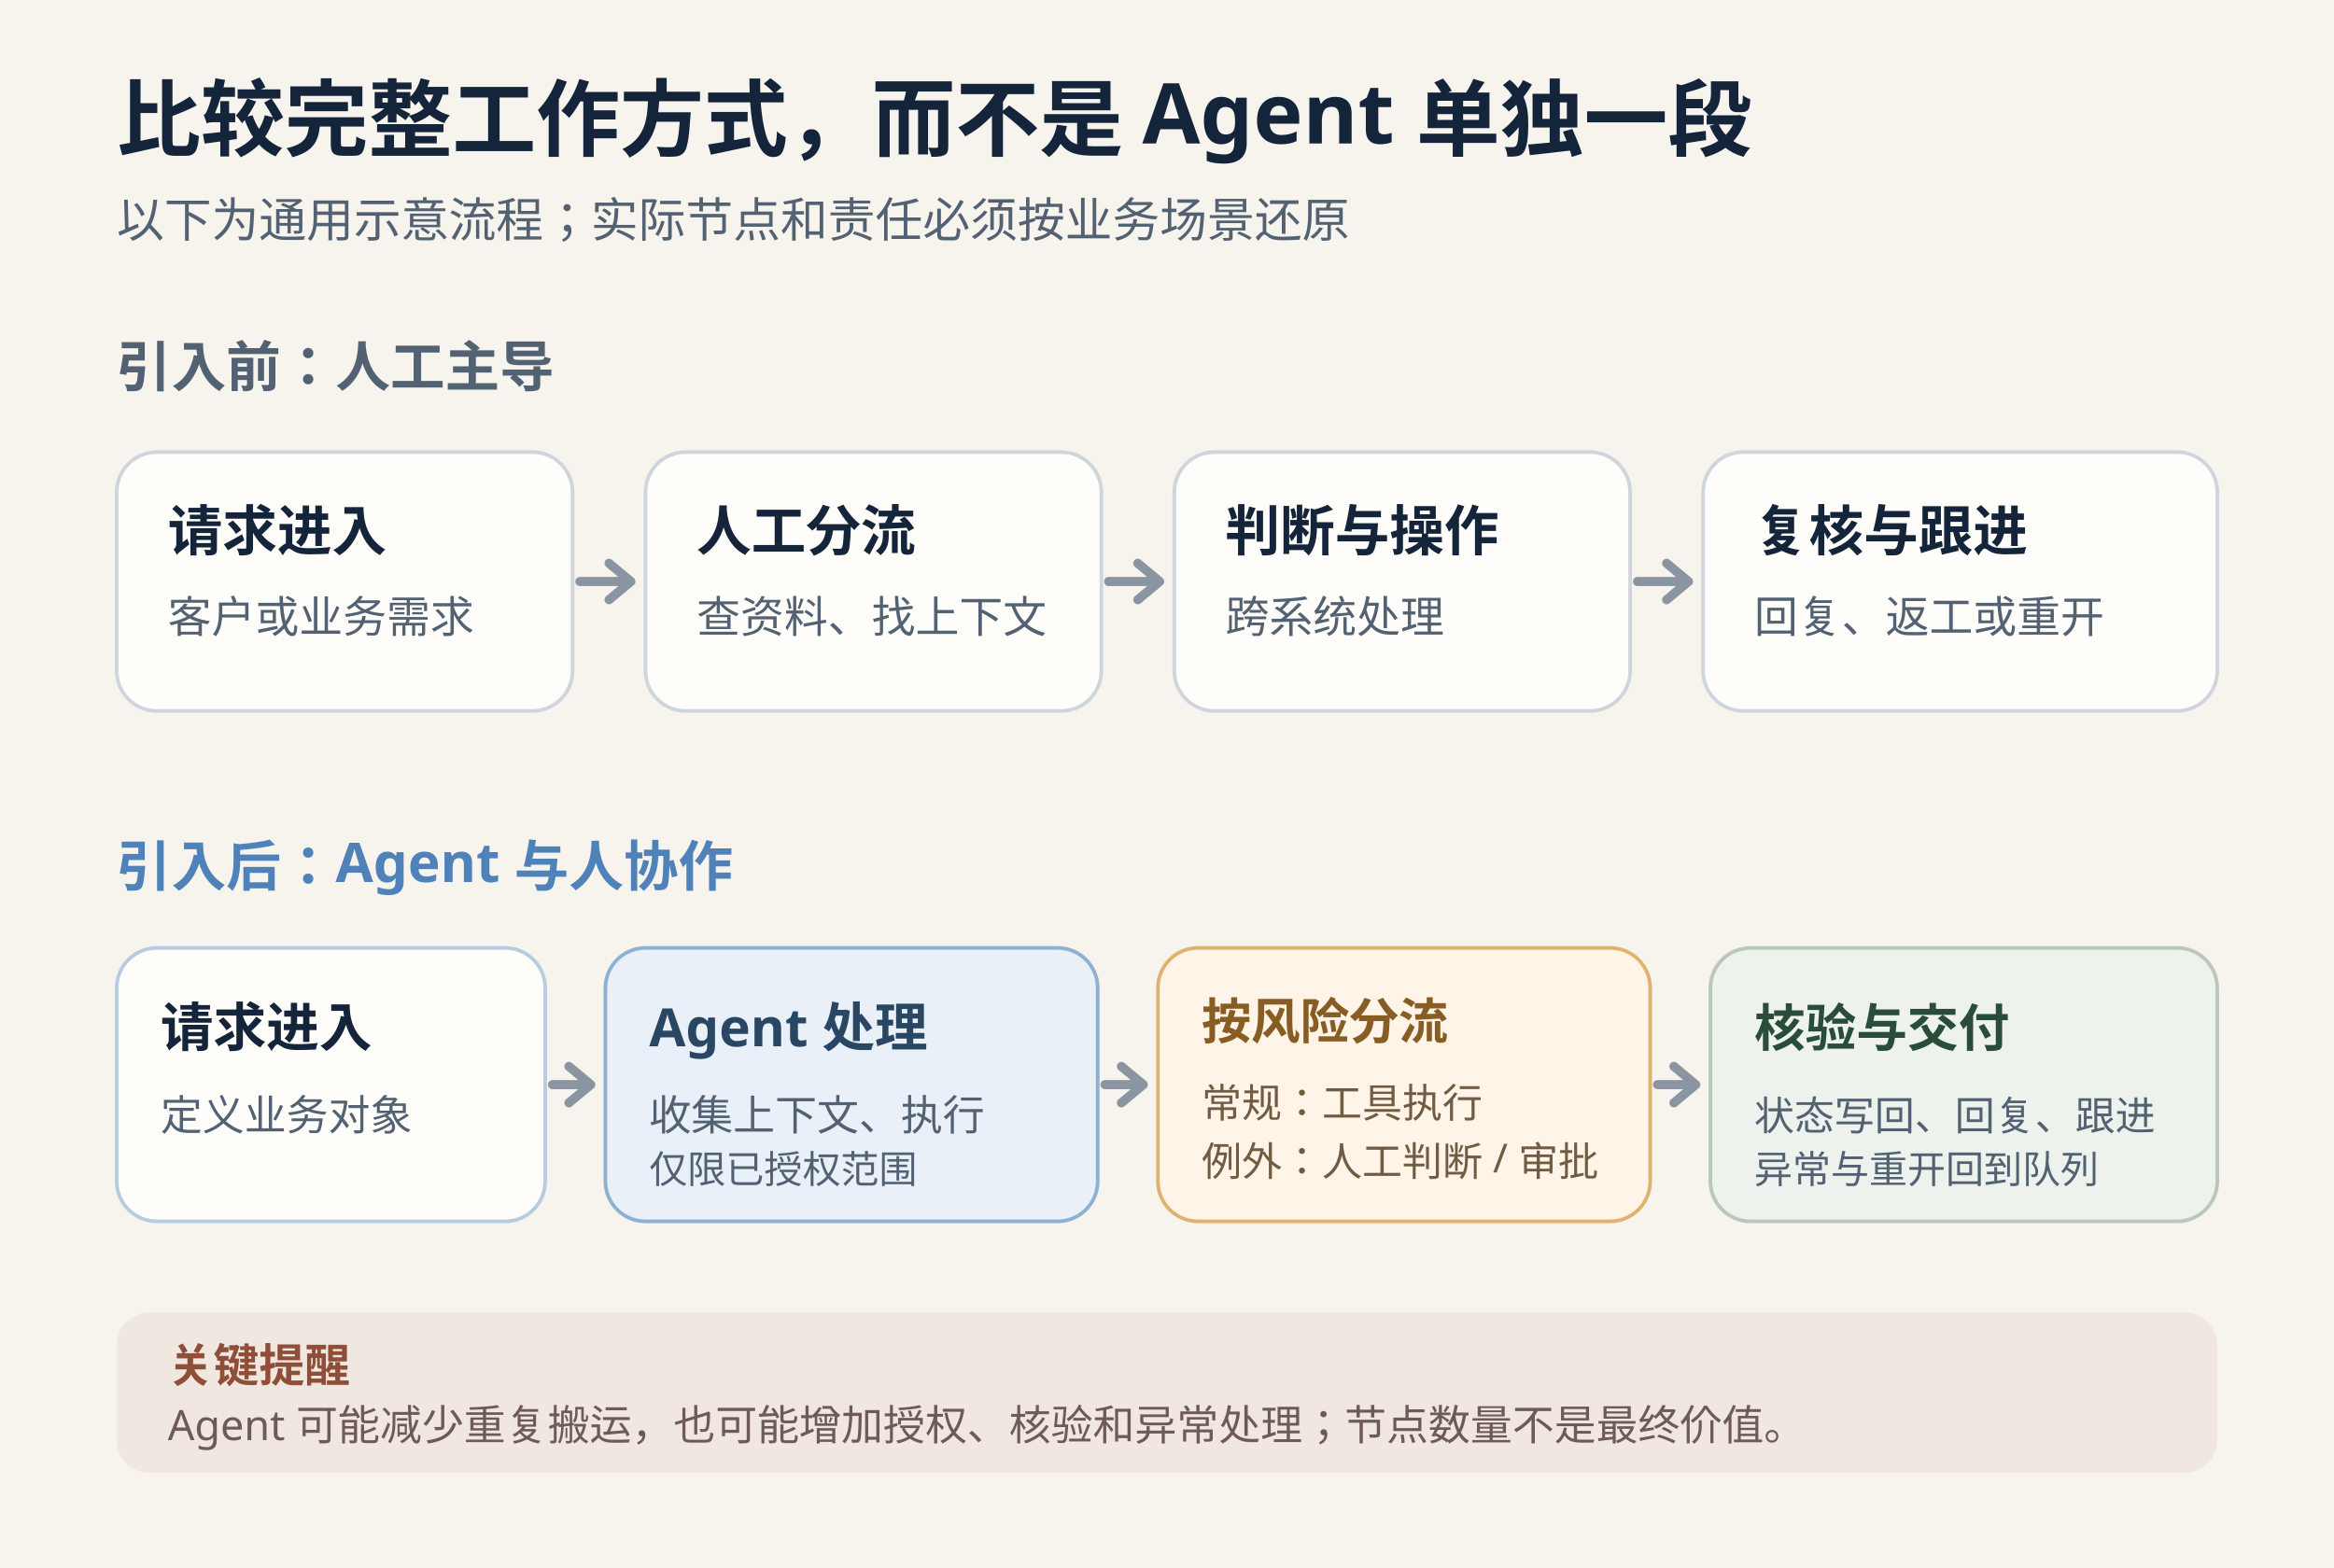
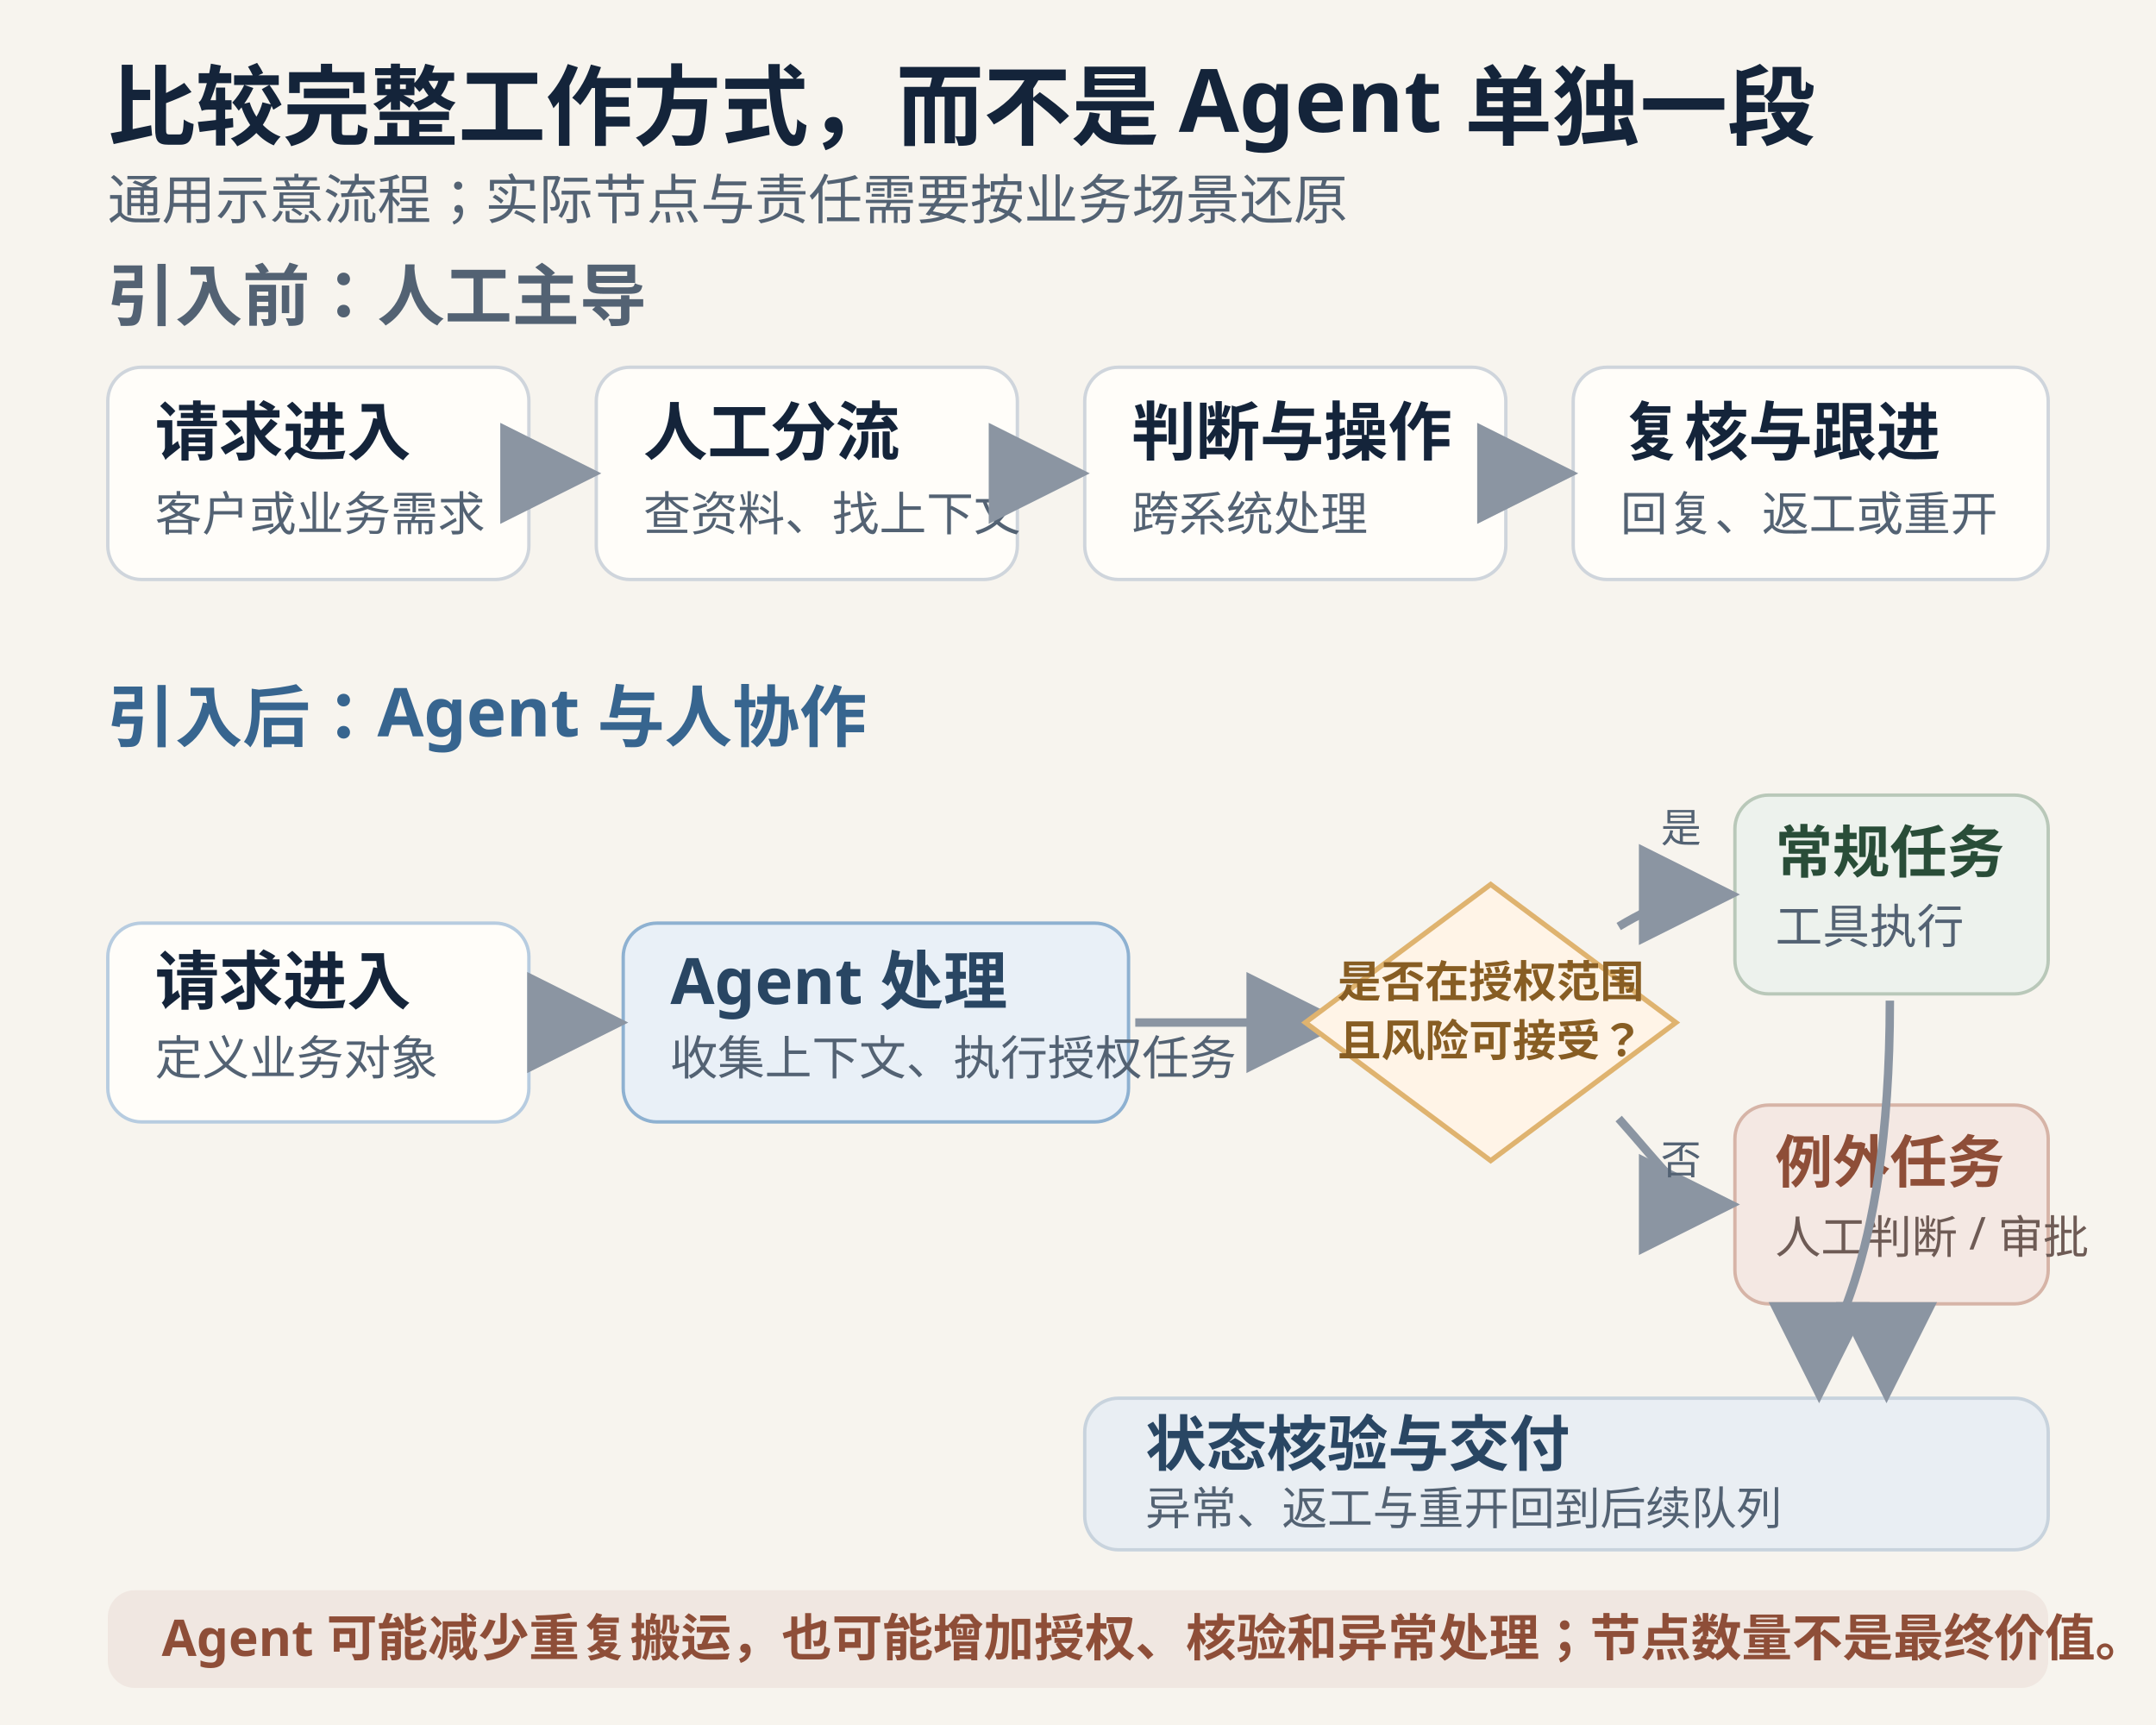
- <svg xmlns="http://www.w3.org/2000/svg" width="1280" height="860" viewBox="0 0 1280 860" role="img" aria-labelledby="title desc">
-   <rect width="1280" height="860" fill="#f7f4ee" />
-   <text x="64" y="82" fill="#14243a" font-size="46" font-weight="700" font-family="Noto Sans SC, PingFang SC, Microsoft YaHei, sans-serif">比较完整工作方式，而不是 Agent 单独一段</text>
-   <text x="64" y="130" fill="#536273" font-size="26" font-family="Noto Sans SC, PingFang SC, Microsoft YaHei, sans-serif">以下为通用示意流程；实际节点和责任必须按业务场景还原</text>
+ <svg xmlns="http://www.w3.org/2000/svg" width="1280" height="1024" viewBox="0 0 1280 1024" role="img" aria-labelledby="title desc">
+   <defs>
+     <marker id="arrow" markerWidth="12" markerHeight="12" refX="9" refY="6" orient="auto">
+       <path d="M0 0 L12 6 L0 12 Z" fill="#8b95a2" />
+     </marker>
+   </defs>
+   <rect width="1280" height="1024" fill="#f7f4ee" />
+   <text x="64" y="82" fill="#14243a" font-size="52" font-weight="700" font-family="Noto Sans SC, PingFang SC, Microsoft YaHei, sans-serif">比较完整工作方式，而不是 Agent 单独一段</text>
+   <text x="64" y="130" fill="#536273" font-size="32" font-family="Noto Sans SC, PingFang SC, Microsoft YaHei, sans-serif">通用示意流程；实际节点与责任需要按业务场景还原</text>
  <g font-family="Noto Sans SC, PingFang SC, Microsoft YaHei, sans-serif">
-     <text x="64" y="212" fill="#536273" font-size="30" font-weight="700">引入前：人工主导</text>
-     <rect x="64" y="248" width="250" height="142" rx="22" fill="#fffdf9" stroke="#cfd5dc" stroke-width="2" />
-     <text x="92" y="302" fill="#14243a" font-size="30" font-weight="700">请求进入</text>
-     <text x="92" y="347" fill="#536273" font-size="24">客户或业务需求</text>
-     <rect x="354" y="248" width="250" height="142" rx="22" fill="#fffdf9" stroke="#cfd5dc" stroke-width="2" />
-     <text x="382" y="302" fill="#14243a" font-size="30" font-weight="700">人工分流</text>
-     <text x="382" y="347" fill="#536273" font-size="24">查资料、找上下文</text>
-     <rect x="644" y="248" width="250" height="142" rx="22" fill="#fffdf9" stroke="#cfd5dc" stroke-width="2" />
-     <text x="672" y="302" fill="#14243a" font-size="30" font-weight="700">判断与操作</text>
-     <text x="672" y="347" fill="#536273" font-size="24">跨系统处理</text>
-     <rect x="934" y="248" width="282" height="142" rx="22" fill="#fffdf9" stroke="#cfd5dc" stroke-width="2" />
-     <text x="962" y="302" fill="#14243a" font-size="30" font-weight="700">复核与跟进</text>
-     <text x="962" y="347" fill="#536273" font-size="24">回复、返工或重开</text>
-     <g stroke="#8b95a2" stroke-width="5" fill="none" stroke-linecap="round" stroke-linejoin="round">
-       <path d="M318 319 H344 M334 309 L346 319 L334 329" />
-       <path d="M608 319 H634 M624 309 L636 319 L624 329" />
-       <path d="M898 319 H924 M914 309 L926 319 L914 329" />
+     <text x="64" y="190" fill="#536273" font-size="40" font-weight="700">引入前：人工主导</text>
+     <rect x="64" y="218" width="250" height="126" rx="20" fill="#fffdf9" stroke="#cfd5dc" stroke-width="2" />
+     <text x="92" y="270" fill="#14243a" font-size="38" font-weight="700">请求进入</text>
+     <text x="92" y="315" fill="#536273" font-size="28">客户或业务需求</text>
+     <rect x="354" y="218" width="250" height="126" rx="20" fill="#fffdf9" stroke="#cfd5dc" stroke-width="2" />
+     <text x="382" y="270" fill="#14243a" font-size="38" font-weight="700">人工分流</text>
+     <text x="382" y="315" fill="#536273" font-size="28">查资料、找上下文</text>
+     <rect x="644" y="218" width="250" height="126" rx="20" fill="#fffdf9" stroke="#cfd5dc" stroke-width="2" />
+     <text x="672" y="270" fill="#14243a" font-size="38" font-weight="700">判断与操作</text>
+     <text x="672" y="315" fill="#536273" font-size="28">跨系统处理</text>
+     <rect x="934" y="218" width="282" height="126" rx="20" fill="#fffdf9" stroke="#cfd5dc" stroke-width="2" />
+     <text x="962" y="270" fill="#14243a" font-size="38" font-weight="700">复核与跟进</text>
+     <text x="962" y="315" fill="#536273" font-size="28">回复、返工或重开</text>
+     <g stroke="#8b95a2" stroke-width="5" fill="none" stroke-linecap="round" marker-end="url(#arrow)">
+       <path d="M318 281 H342" />
+       <path d="M608 281 H632" />
+       <path d="M898 281 H922" />
    </g>
-     <text x="64" y="486" fill="#4f82b8" font-size="30" font-weight="700">引入后：Agent 与人协作</text>
-     <rect x="64" y="520" width="235" height="150" rx="22" fill="#fffdf9" stroke="#b7cce0" stroke-width="2" />
-     <text x="88" y="574" fill="#14243a" font-size="29" font-weight="700">请求进入</text>
-     <text x="88" y="620" fill="#536273" font-size="23">定义业务对象</text>
-     <rect x="332" y="520" width="270" height="150" rx="22" fill="#e9f0f7" stroke="#8eb1d1" stroke-width="2" />
-     <text x="356" y="574" fill="#294663" font-size="29" font-weight="700">Agent 处理</text>
-     <text x="356" y="620" fill="#536273" font-size="23">收集上下文、执行</text>
-     <text x="356" y="649" fill="#536273" font-size="21">仅限已授权范围</text>
-     <rect x="635" y="520" width="270" height="150" rx="22" fill="#fff4e7" stroke="#dfb36f" stroke-width="2" />
-     <text x="659" y="570" fill="#875d23" font-size="27" font-weight="700">按风险分流</text>
-     <text x="659" y="613" fill="#6f5c43" font-size="22">常规：工具执行</text>
-     <text x="659" y="645" fill="#6f5c43" font-size="22">例外：人工判断 / 审批</text>
-     <rect x="938" y="520" width="278" height="150" rx="22" fill="#edf2ed" stroke="#b9c8b9" stroke-width="2" />
-     <text x="962" y="574" fill="#294d38" font-size="28" font-weight="700">核验与交付</text>
-     <text x="962" y="620" fill="#536273" font-size="22">状态写回、回复、跟进</text>
-     <text x="962" y="649" fill="#536273" font-size="21">异常与重开回到队列</text>
-     <g stroke="#8b95a2" stroke-width="5" fill="none" stroke-linecap="round" stroke-linejoin="round">
-       <path d="M303 595 H322 M312 585 L324 595 L312 605" />
-       <path d="M606 595 H625 M615 585 L627 595 L615 605" />
-       <path d="M909 595 H928 M918 585 L930 595 L918 605" />
-     </g>
+     <text x="64" y="440" fill="#37658f" font-size="40" font-weight="700">引入后：Agent 与人协作</text>
+     <rect x="64" y="548" width="250" height="118" rx="20" fill="#fffdf9" stroke="#b7cce0" stroke-width="2" />
+     <text x="92" y="596" fill="#14243a" font-size="38" font-weight="700">请求进入</text>
+     <text x="92" y="638" fill="#536273" font-size="28">定义业务对象</text>
+     <rect x="370" y="548" width="300" height="118" rx="20" fill="#e9f0f7" stroke="#8eb1d1" stroke-width="2" />
+     <text x="398" y="596" fill="#294663" font-size="38" font-weight="700">Agent 处理</text>
+     <text x="398" y="638" fill="#536273" font-size="28">收集上下文、执行授权任务</text>
+     <path d="M318 607 H358" stroke="#8b95a2" stroke-width="5" fill="none" marker-end="url(#arrow)" />
+     <path d="M674 607 H785" stroke="#8b95a2" stroke-width="5" fill="none" marker-end="url(#arrow)" />
+     <polygon points="885,525 995,607 885,689 775,607" fill="#fff4e7" stroke="#dfb36f" stroke-width="3" />
+     <text x="885" y="592" text-anchor="middle" fill="#875d23" font-size="26" font-weight="700">是否在授权范围</text>
+     <text x="885" y="627" text-anchor="middle" fill="#875d23" font-size="26" font-weight="700">且风险可接受？</text>
+     <rect x="1030" y="472" width="186" height="118" rx="20" fill="#edf2ed" stroke="#b9c8b9" stroke-width="2" />
+     <text x="1054" y="518" fill="#294d38" font-size="34" font-weight="700">常规任务</text>
+     <text x="1054" y="560" fill="#536273" font-size="28">工具执行</text>
+     <rect x="1030" y="656" width="186" height="118" rx="20" fill="#f4e8e3" stroke="#d6b4a7" stroke-width="2" />
+     <text x="1054" y="702" fill="#8e4e38" font-size="34" font-weight="700">例外任务</text>
+     <text x="1054" y="744" fill="#6e5b55" font-size="27">人工判断 / 审批</text>
+     <path d="M961 550 C986 535 1002 531 1018 531" stroke="#8b95a2" stroke-width="5" fill="none" marker-end="url(#arrow)" />
+     <text x="986" y="500" fill="#536273" font-size="24">是</text>
+     <path d="M961 664 C986 692 1002 715 1018 715" stroke="#8b95a2" stroke-width="5" fill="none" marker-end="url(#arrow)" />
+     <text x="986" y="697" fill="#536273" font-size="24">否</text>
+     <rect x="644" y="830" width="572" height="90" rx="20" fill="#e9eef3" stroke="#c8d3dd" stroke-width="2" />
+     <text x="680" y="870" fill="#294663" font-size="36" font-weight="700">状态核验与交付</text>
+     <text x="680" y="905" fill="#536273" font-size="27">异常、返工与重开回到后续队列</text>
+     <path d="M1122 594 C1122 760 1080 798 1080 818" stroke="#8b95a2" stroke-width="5" fill="none" marker-end="url(#arrow)" />
+     <path d="M1122 778 C1122 798 1120 805 1120 818" stroke="#8b95a2" stroke-width="5" fill="none" marker-end="url(#arrow)" />
  </g>
-   <rect x="64" y="720" width="1152" height="88" rx="18" fill="#f0e7e1" />
-   <text x="92" y="758" fill="#8e4e38" font-size="25" font-weight="700" font-family="Noto Sans SC, PingFang SC, Microsoft YaHei, sans-serif">关键提醒</text>
-   <text x="92" y="790" fill="#6e5b55" font-size="23" font-family="Noto Sans SC, PingFang SC, Microsoft YaHei, sans-serif">Agent 可能减少重复搬运，也可能增加授权、核验和异常处理；节点数量不是最终价值。</text>
+   <rect x="64" y="944" width="1152" height="58" rx="16" fill="#f0e7e1" />
+   <text x="96" y="983" fill="#8e4e38" font-size="30" font-weight="700" font-family="Noto Sans SC, PingFang SC, Microsoft YaHei, sans-serif">Agent 可能减少重复搬运，也可能增加授权、核验和异常处理；节点数量不是最终价值。</text>
</svg>
